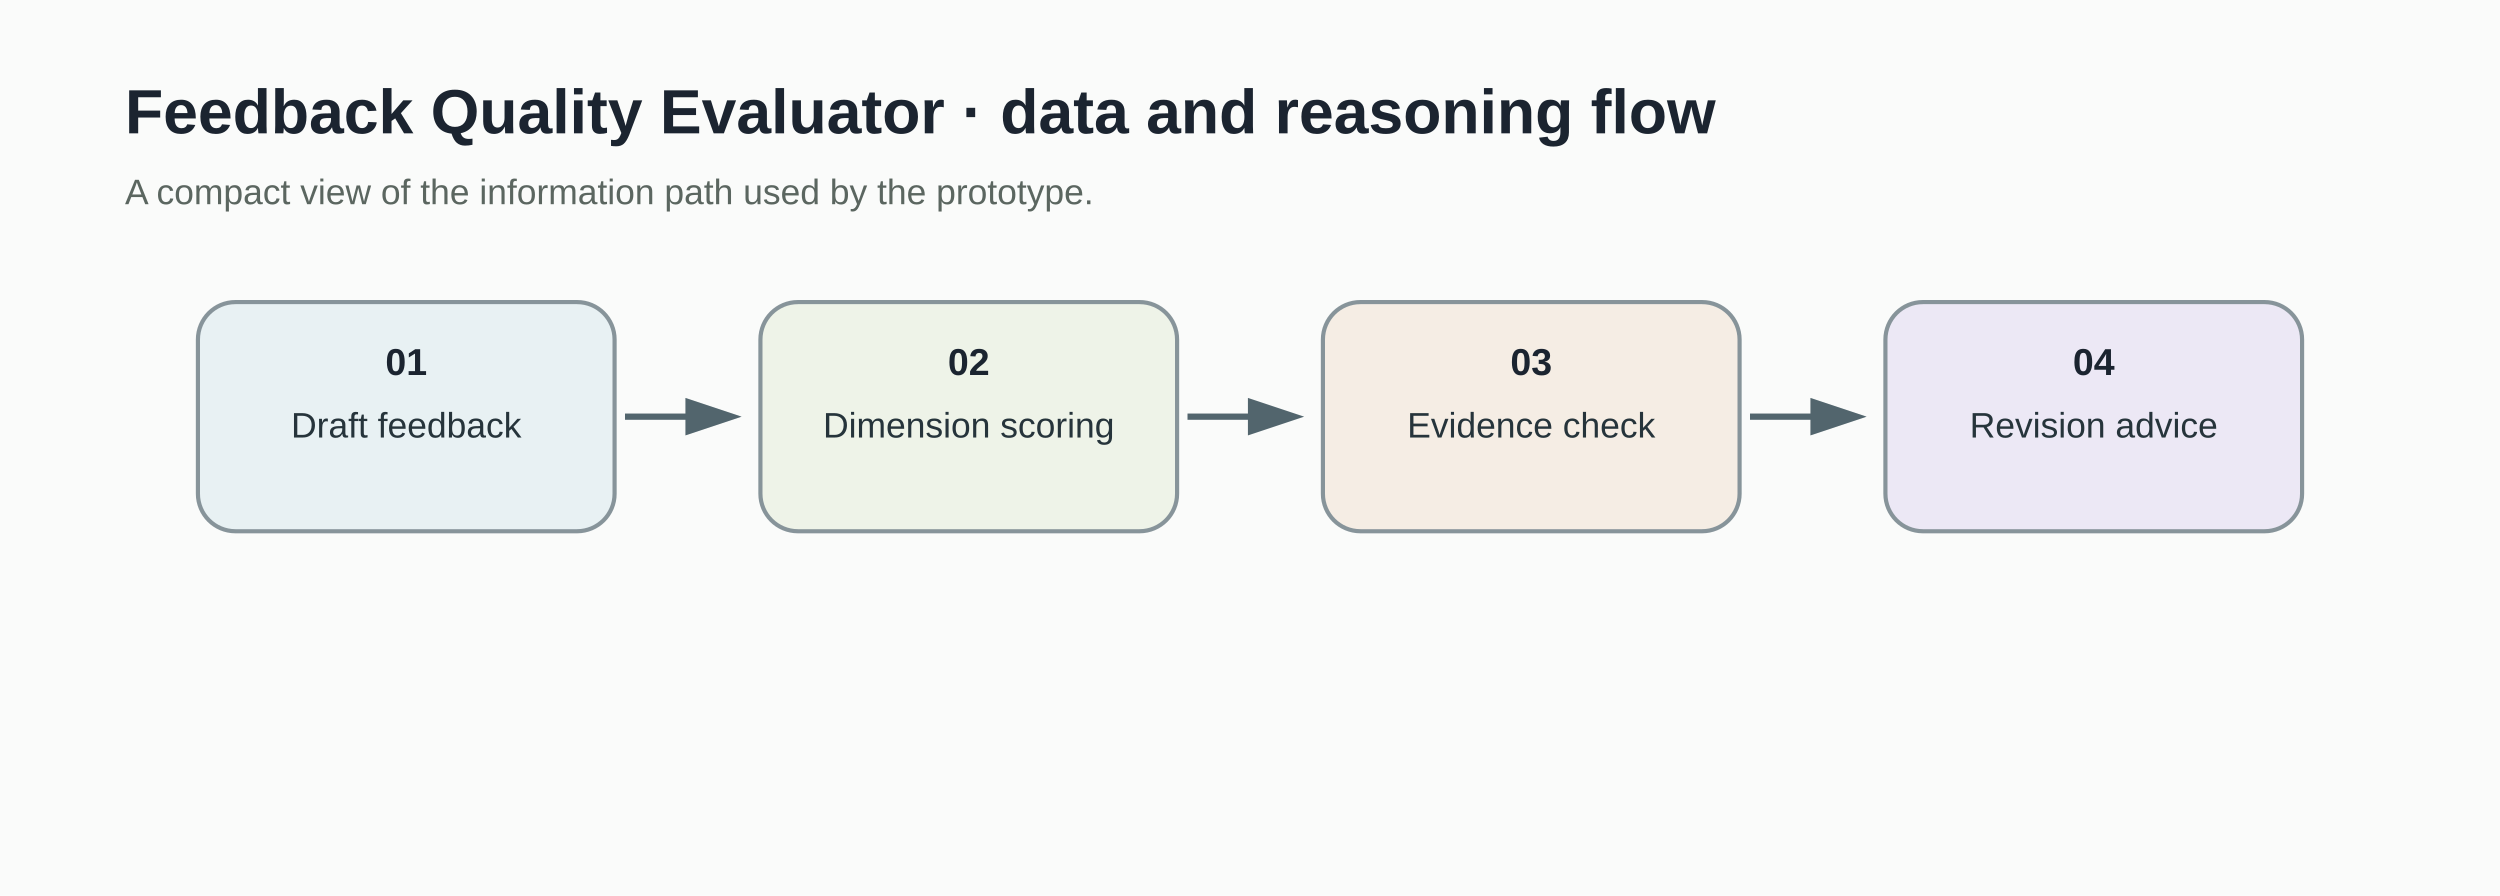
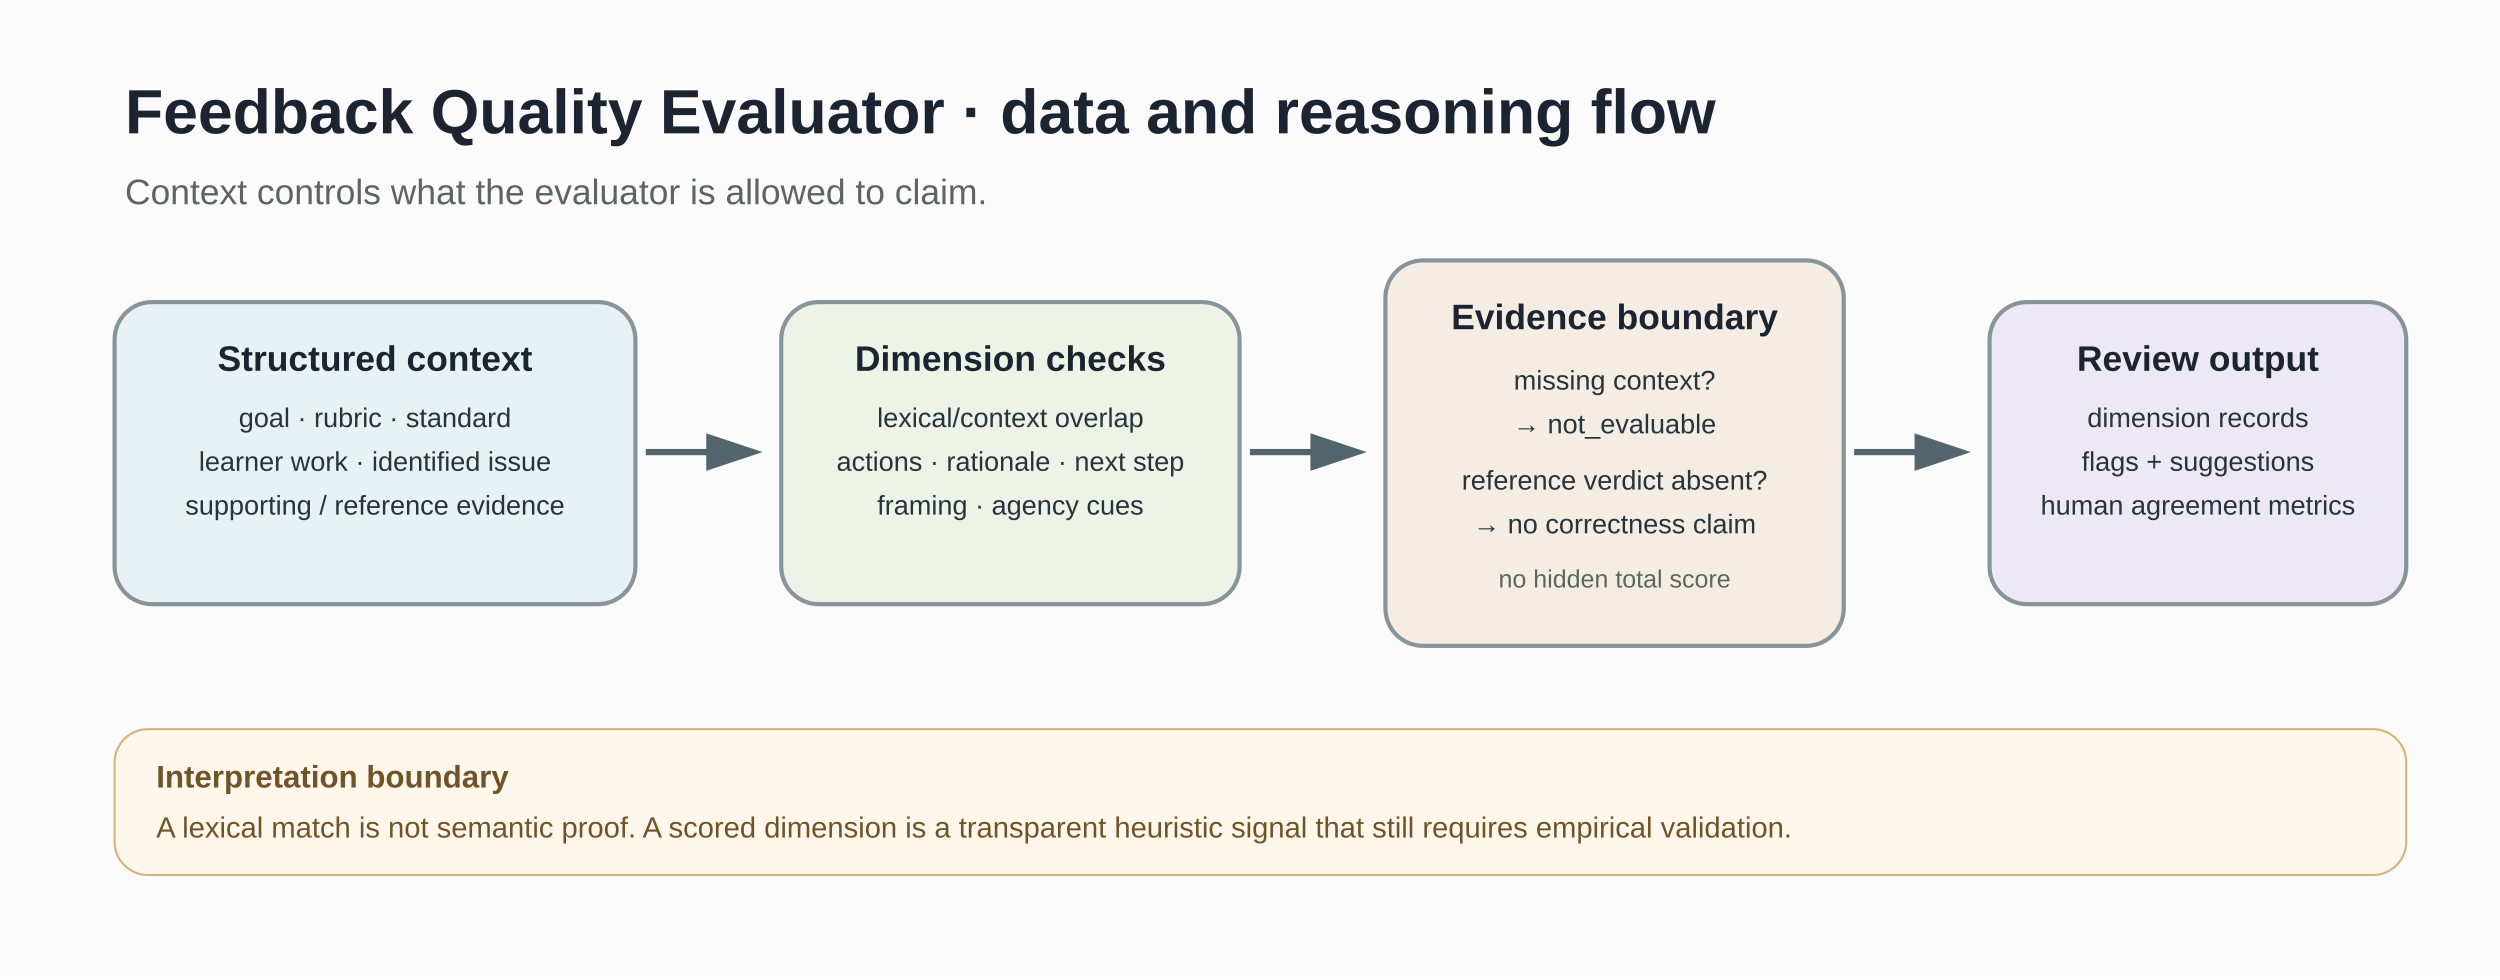
- <svg xmlns="http://www.w3.org/2000/svg" width="1200" height="430" viewBox="0 0 1200 430">
+ <svg xmlns="http://www.w3.org/2000/svg" width="1200" height="470" viewBox="0 0 1200 470" role="img" aria-labelledby="title desc">
  <defs>
    <marker id="arrow" markerWidth="10" markerHeight="10" refX="7" refY="3" orient="auto">
      <path d="M0,0 L0,6 L9,3 z" fill="#52656D" />
    </marker>
  </defs>
  <rect width="100%" height="100%" fill="#FAFBFA" />
  <text x="60" y="64" font-family="Arial, sans-serif" font-size="30" font-weight="700" fill="#1B2430">Feedback Quality Evaluator · data and reasoning flow</text>
-   <text x="60" y="98" font-family="Arial, sans-serif" font-size="17" fill="#5B6660">A compact view of the information path used by the prototype.</text>
-   <rect x="95" y="145" width="200" height="110" rx="18" fill="#E8F1F3" stroke="#87949A" stroke-width="2" />
-   <text x="195" y="180" text-anchor="middle" font-family="Arial, sans-serif" font-size="18" font-weight="700" fill="#1B2430">01</text>
-   <text x="195" y="210" text-anchor="middle" font-family="Arial, sans-serif" font-size="17" fill="#26343B">Draft feedback</text>
-   <line x1="300" y1="200" x2="350" y2="200" stroke="#52656D" stroke-width="3" marker-end="url(#arrow)" />
-   <rect x="365" y="145" width="200" height="110" rx="18" fill="#EEF3E8" stroke="#87949A" stroke-width="2" />
-   <text x="465" y="180" text-anchor="middle" font-family="Arial, sans-serif" font-size="18" font-weight="700" fill="#1B2430">02</text>
-   <text x="465" y="210" text-anchor="middle" font-family="Arial, sans-serif" font-size="17" fill="#26343B">Dimension scoring</text>
-   <line x1="570" y1="200" x2="620" y2="200" stroke="#52656D" stroke-width="3" marker-end="url(#arrow)" />
-   <rect x="635" y="145" width="200" height="110" rx="18" fill="#F5EDE4" stroke="#87949A" stroke-width="2" />
-   <text x="735" y="180" text-anchor="middle" font-family="Arial, sans-serif" font-size="18" font-weight="700" fill="#1B2430">03</text>
-   <text x="735" y="210" text-anchor="middle" font-family="Arial, sans-serif" font-size="17" fill="#26343B">Evidence check</text>
-   <line x1="840" y1="200" x2="890" y2="200" stroke="#52656D" stroke-width="3" marker-end="url(#arrow)" />
-   <rect x="905" y="145" width="200" height="110" rx="18" fill="#ECE8F5" stroke="#87949A" stroke-width="2" />
-   <text x="1005" y="180" text-anchor="middle" font-family="Arial, sans-serif" font-size="18" font-weight="700" fill="#1B2430">04</text>
-   <text x="1005" y="210" text-anchor="middle" font-family="Arial, sans-serif" font-size="17" fill="#26343B">Revision advice</text>
+   <text x="60" y="98" font-family="Arial, sans-serif" font-size="17" fill="#5B6660">Context controls what the evaluator is allowed to claim.</text>
+   <rect x="55" y="145" width="250" height="145" rx="18" fill="#E8F1F3" stroke="#87949A" stroke-width="2" />
+   <text x="180" y="178" text-anchor="middle" font-family="Arial" font-size="17" font-weight="700" fill="#1B2430">Structured context</text>
+   <text x="180" y="205" text-anchor="middle" font-family="Arial" font-size="13" fill="#26343B">goal · rubric · standard</text>
+   <text x="180" y="226" text-anchor="middle" font-family="Arial" font-size="13" fill="#26343B">learner work · identified issue</text>
+   <text x="180" y="247" text-anchor="middle" font-family="Arial" font-size="13" fill="#26343B">supporting / reference evidence</text>
+   <line x1="310" y1="217" x2="360" y2="217" stroke="#52656D" stroke-width="3" marker-end="url(#arrow)" />
+   <rect x="375" y="145" width="220" height="145" rx="18" fill="#EEF3E8" stroke="#87949A" stroke-width="2" />
+   <text x="485" y="178" text-anchor="middle" font-family="Arial" font-size="17" font-weight="700" fill="#1B2430">Dimension checks</text>
+   <text x="485" y="205" text-anchor="middle" font-family="Arial" font-size="13" fill="#26343B">lexical/context overlap</text>
+   <text x="485" y="226" text-anchor="middle" font-family="Arial" font-size="13" fill="#26343B">actions · rationale · next step</text>
+   <text x="485" y="247" text-anchor="middle" font-family="Arial" font-size="13" fill="#26343B">framing · agency cues</text>
+   <line x1="600" y1="217" x2="650" y2="217" stroke="#52656D" stroke-width="3" marker-end="url(#arrow)" />
+   <rect x="665" y="125" width="220" height="185" rx="18" fill="#F5EDE4" stroke="#87949A" stroke-width="2" />
+   <text x="775" y="158" text-anchor="middle" font-family="Arial" font-size="17" font-weight="700" fill="#1B2430">Evidence boundary</text>
+   <text x="775" y="187" text-anchor="middle" font-family="Arial" font-size="13" fill="#26343B">missing context?</text>
+   <text x="775" y="208" text-anchor="middle" font-family="Arial" font-size="13" fill="#26343B">→ not_evaluable</text>
+   <text x="775" y="235" text-anchor="middle" font-family="Arial" font-size="13" fill="#26343B">reference verdict absent?</text>
+   <text x="775" y="256" text-anchor="middle" font-family="Arial" font-size="13" fill="#26343B">→ no correctness claim</text>
+   <text x="775" y="282" text-anchor="middle" font-family="Arial" font-size="12" fill="#5B6660">no hidden total score</text>
+   <line x1="890" y1="217" x2="940" y2="217" stroke="#52656D" stroke-width="3" marker-end="url(#arrow)" />
+   <rect x="955" y="145" width="200" height="145" rx="18" fill="#ECE8F5" stroke="#87949A" stroke-width="2" />
+   <text x="1055" y="178" text-anchor="middle" font-family="Arial" font-size="17" font-weight="700" fill="#1B2430">Review output</text>
+   <text x="1055" y="205" text-anchor="middle" font-family="Arial" font-size="13" fill="#26343B">dimension records</text>
+   <text x="1055" y="226" text-anchor="middle" font-family="Arial" font-size="13" fill="#26343B">flags + suggestions</text>
+   <text x="1055" y="247" text-anchor="middle" font-family="Arial" font-size="13" fill="#26343B">human agreement metrics</text>
+   <rect x="55" y="350" width="1100" height="70" rx="16" fill="#FFF7EC" stroke="#D4B27C" />
+   <text x="75" y="378" font-family="Arial" font-size="15" font-weight="700" fill="#6F5427">Interpretation boundary</text>
+   <text x="75" y="402" font-family="Arial" font-size="14" fill="#6F5427">A lexical match is not semantic proof. A scored dimension is a transparent heuristic signal that still requires empirical validation.</text>
</svg>
